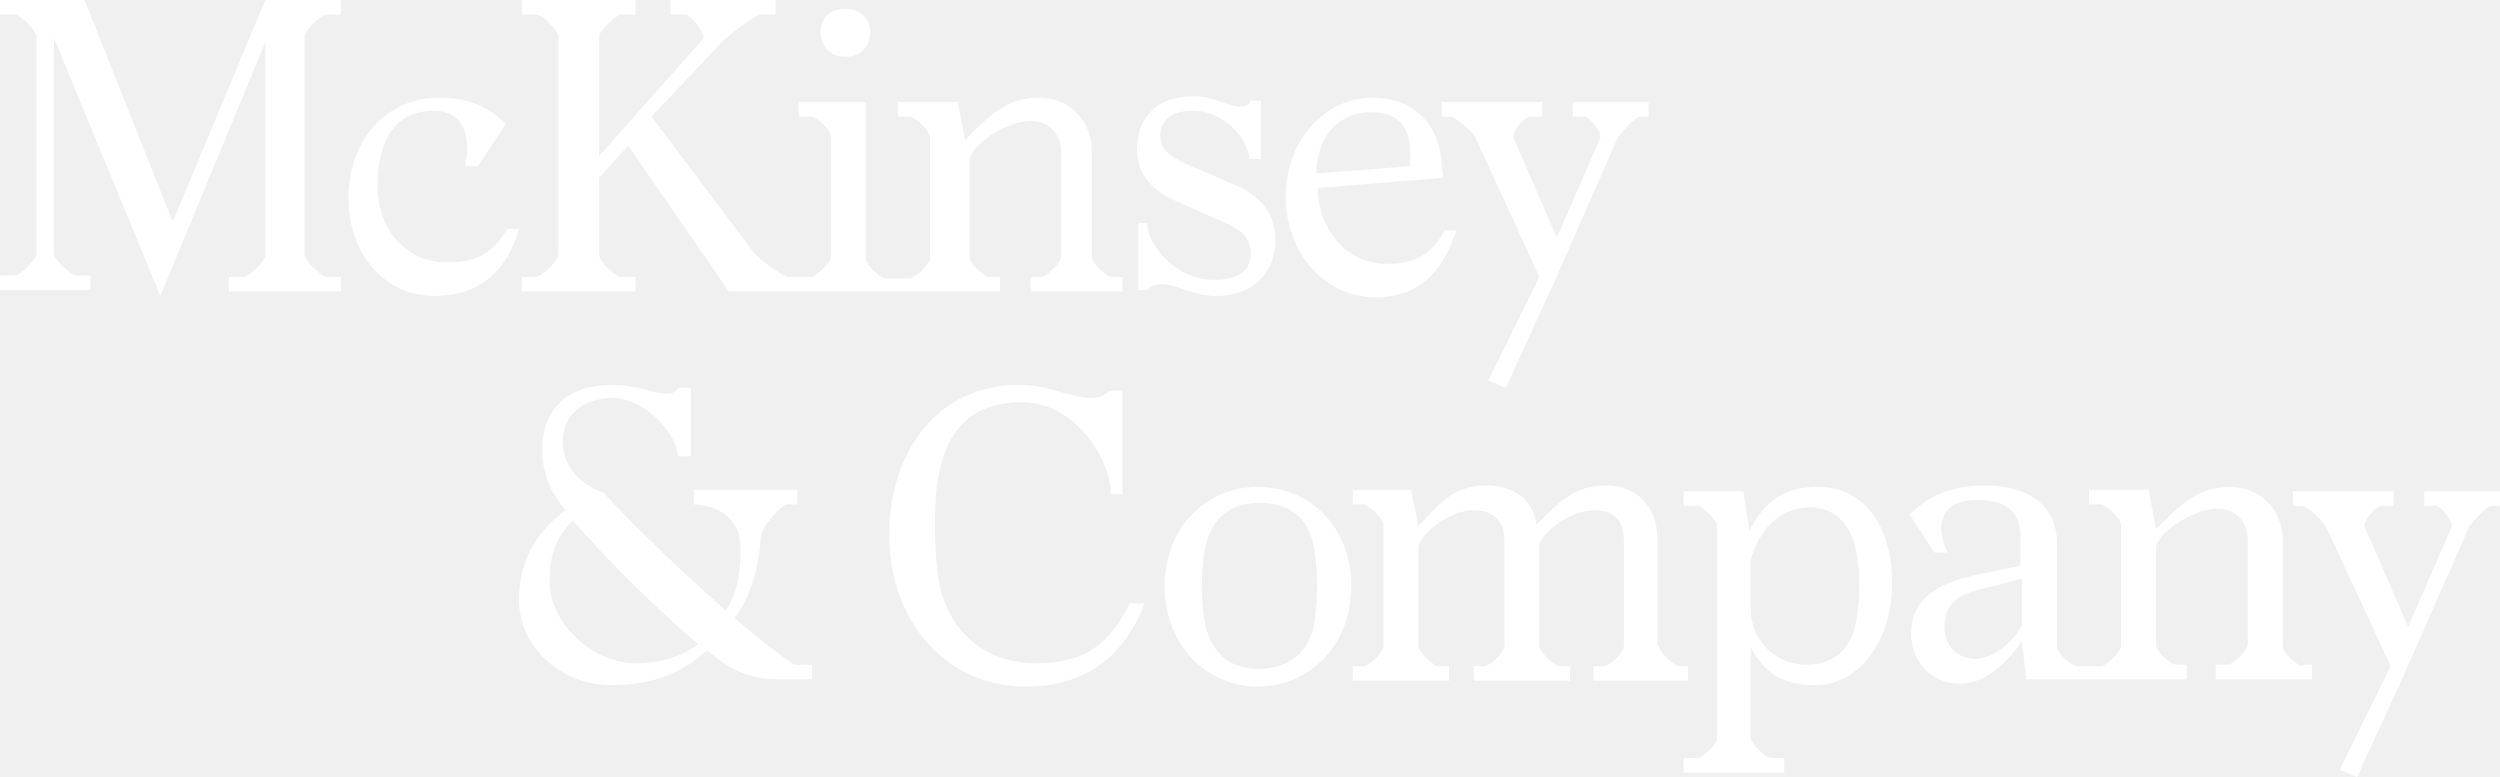
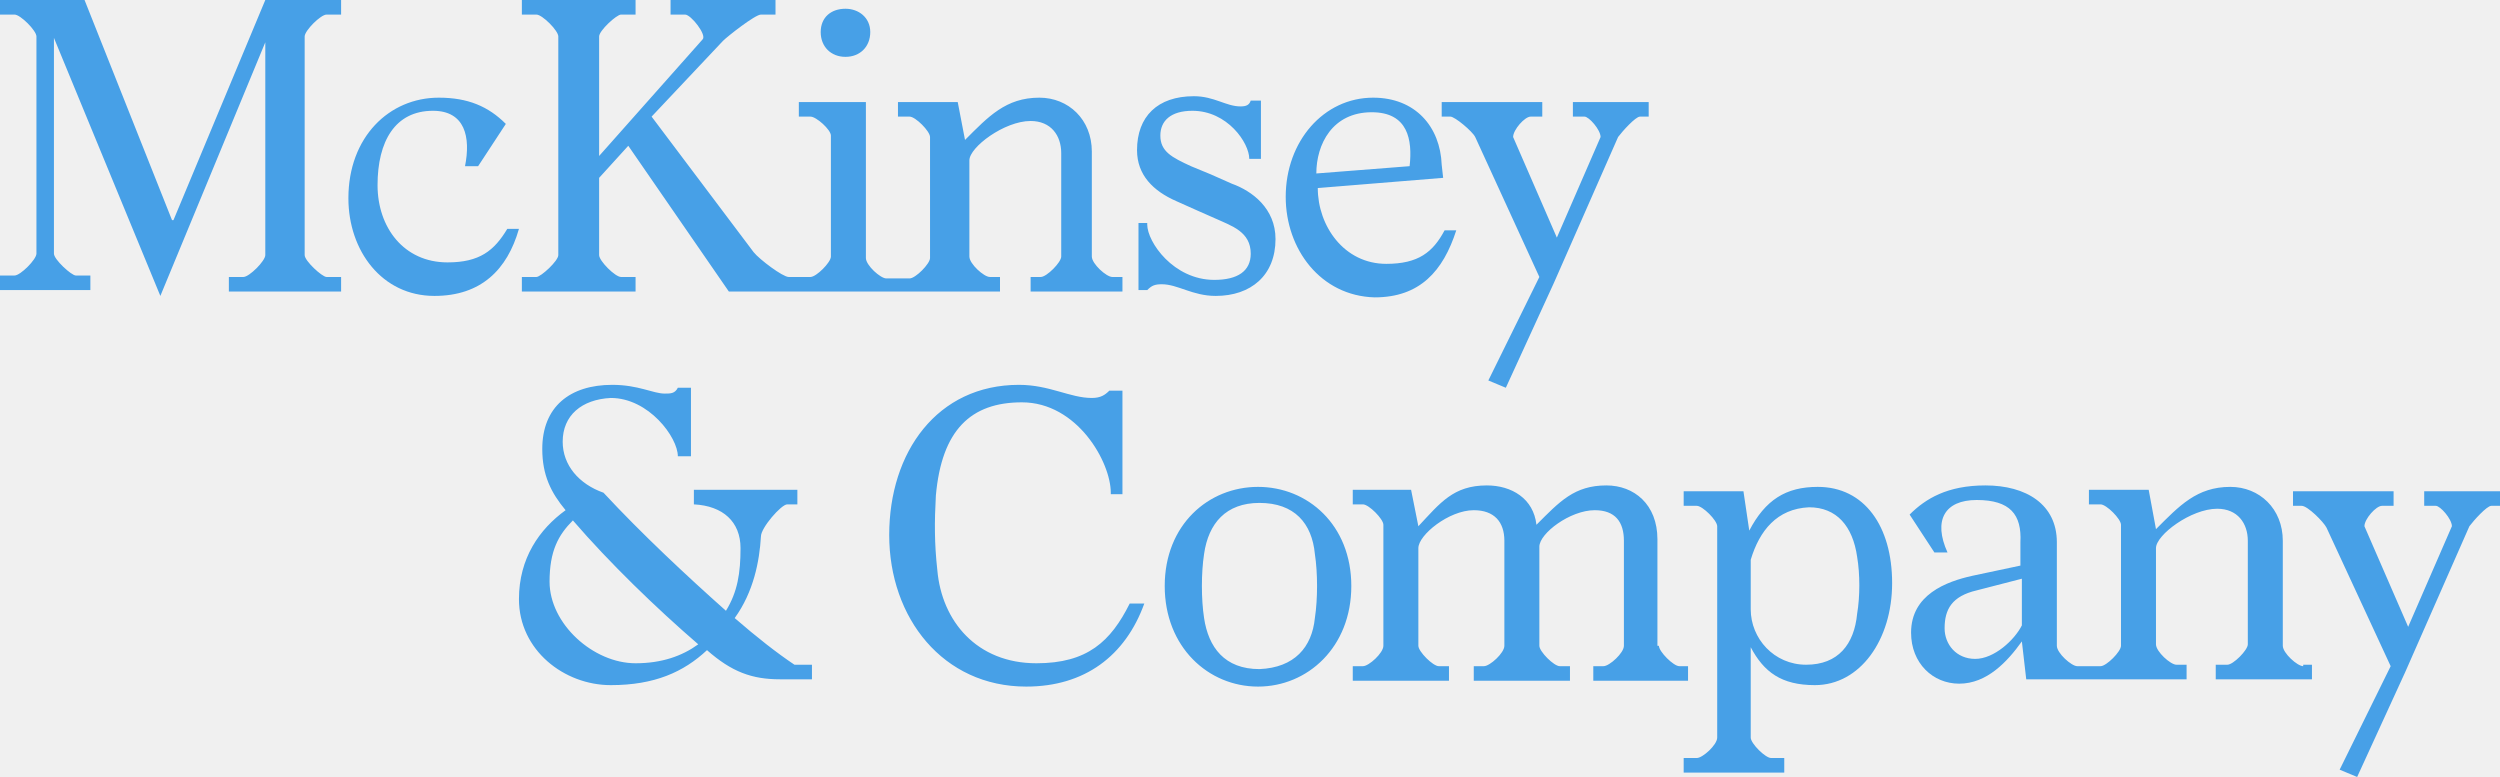
<svg xmlns="http://www.w3.org/2000/svg" version="1.1" id="Layer_1" x="0" y="0" viewBox="0 0 171.5 53.3" style="enable-background:new 0 0 171.5 53.3" xml:space="preserve">
-   <style>.st0{fill:#fff}</style>
+   <style>.st0{fill:#47a0e7}</style>
  <path class="st0" d="M2.5 2.5C2.5 2.1 1.4 1 1 1H0V0h5.8l6 15.1h.1L18.2 0h5.2v1h-1c-.4 0-1.5 1.1-1.5 1.5v15c0 .4 1.2 1.5 1.5 1.5h1v1h-7.7v-1h1c.4 0 1.5-1.1 1.5-1.5V2.9L11 20.3 3.7 2.6v14.8c0 .4 1.2 1.5 1.5 1.5h1v1H0v-1h1c.4 0 1.5-1.1 1.5-1.5V2.5zm29.4 8.9c.4-2 0-3.8-2.2-3.8-2.6 0-3.8 2.1-3.8 5.1 0 2.9 1.8 5.3 4.8 5.3 2.2 0 3.2-.8 4.1-2.3h.8c-.8 2.8-2.6 4.6-5.8 4.6-3.6 0-5.9-3.1-5.9-6.7 0-4.2 2.8-6.9 6.2-6.9 2 0 3.4.6 4.6 1.8l-1.9 2.9h-.9zM58 3.9c1 0 1.7-.7 1.7-1.7S58.9.6 58 .6c-1 0-1.7.6-1.7 1.6S57 3.9 58 3.9" />
  <path class="st0" d="M76.3 19c-.4 0-1.4-.9-1.4-1.4v-7.2c0-2.2-1.6-3.7-3.6-3.7-2.3 0-3.5 1.3-5.1 2.9L65.7 7h-4.1v1h.8c.4 0 1.4 1 1.4 1.4v8.3c0 .4-1 1.4-1.4 1.4h-1.6c-.4 0-1.4-.9-1.4-1.4V7h-4.6v1h.8c.4 0 1.4.9 1.4 1.3v8.3c0 .4-1 1.4-1.4 1.4h-1.5c-.4 0-2-1.2-2.4-1.7l-7-9.3 4.9-5.2c.3-.3 2.2-1.8 2.6-1.8h1V0H46v1h1c.4 0 1.5 1.4 1.2 1.7l-7.1 8V2.5c0-.4 1.2-1.5 1.5-1.5h1V0h-7.8v1h1c.4 0 1.5 1.1 1.5 1.5v15c0 .4-1.2 1.5-1.5 1.5h-1v1h7.8v-1h-1c-.4 0-1.5-1.1-1.5-1.5v-5.3l2-2.2L50 20h18.6v-1h-.7c-.4 0-1.4-.9-1.4-1.4V11c0-.9 2.4-2.7 4.2-2.7 1.4 0 2.1 1 2.1 2.2v7.1c0 .4-1 1.4-1.4 1.4h-.7v1H77v-1h-.7zm2.4-3.6c0 1.2 1.8 3.8 4.6 3.8 1.6 0 2.5-.6 2.5-1.8 0-1.5-1.3-1.9-2.4-2.4-.9-.4-1.6-.7-2.7-1.2-1.6-.7-2.7-1.8-2.7-3.5 0-2.3 1.4-3.7 3.9-3.7 1.4 0 2.2.7 3.2.7.4 0 .6-.1.7-.4h.7v4h-.8c0-1.1-1.5-3.3-3.9-3.3-1.5 0-2.2.7-2.2 1.7 0 1.1.8 1.5 2.1 2.1 1 .4 1.7.7 2.8 1.2 1.4.5 3 1.7 3 3.8 0 2.5-1.7 3.9-4.1 3.9-1.6 0-2.6-.8-3.7-.8-.5 0-.7.1-1 .4h-.6v-4.6h.6zm9.5-1.9c0-3.8 2.6-6.8 6-6.8 2.9 0 4.6 2 4.7 4.6l.1.9-8.6.7c0 2.6 1.8 5.2 4.7 5.2 2.2 0 3.2-.8 4-2.3h.8c-.9 2.8-2.5 4.6-5.6 4.6-3.7-.1-6.1-3.3-6.1-6.9m8.5-2.1c.2-1.8-.1-3.7-2.6-3.7-2.7 0-3.8 2.2-3.8 4.2l6.4-.5zm4.5-2C101 9 99.8 8 99.5 8h-.6V7h6.9v1h-.8c-.4 0-1.2.9-1.2 1.4l3 6.9 3-6.9c0-.5-.8-1.4-1.1-1.4h-.8V7h5.2v1h-.6c-.3 0-1.2 1-1.5 1.4l-4.4 10-3.3 7.2-1.2-.5 3.5-7.1-4.4-9.6zM38.6 30.3c0 1.6 1.1 2.9 2.8 3.5 2.6 2.8 5.7 5.7 8.4 8.1.8-1.3 1-2.6 1-4.3 0-1.8-1.2-2.9-3.2-3v-1h7.1v1H54c-.4 0-1.8 1.6-1.8 2.2-.1 1.7-.5 3.8-1.8 5.6 1.5 1.3 2.9 2.4 4.1 3.2h1.2v1h-2.2c-1.9 0-3.3-.5-5-2-1.6 1.5-3.6 2.4-6.6 2.4-3.2 0-6.3-2.4-6.3-5.9 0-2.8 1.4-4.8 3.2-6.1-1-1.2-1.6-2.4-1.6-4.2 0-2.9 1.9-4.4 4.8-4.4 1.8 0 2.8.6 3.6.6.4 0 .7 0 .9-.4h.9v4.7h-.9c0-1.3-2-4-4.6-4-2 .1-3.3 1.2-3.3 3m-.9 9.6c0 2.9 3 5.6 5.9 5.6 1.8 0 3.2-.5 4.3-1.3-2.9-2.5-6.1-5.6-8.6-8.5-1 1-1.6 2.1-1.6 4.2m38.5-6.1c0-2.1-2.3-6.2-6.1-6.2-3.5 0-5.5 1.9-5.9 6.4-.1 1.8-.1 3.3.1 5.1.3 3.5 2.7 6.4 6.8 6.4 3.5 0 5.1-1.5 6.4-4.1h1c-1.3 3.6-4.1 5.7-8.1 5.7-5.7 0-9.4-4.7-9.4-10.4s3.3-10.3 8.9-10.3c2.1 0 3.5.9 5 .9.6 0 .9-.2 1.2-.5h.9v7.1h-.8zm3.7 6.4c0-4.2 3-6.8 6.4-6.8 3.4 0 6.4 2.6 6.4 6.8 0 4.2-3 6.9-6.4 6.9-3.4 0-6.4-2.7-6.4-6.9m10.3 2.2c.2-1.3.2-3.1 0-4.4-.2-2.1-1.4-3.5-3.8-3.5-2.3 0-3.5 1.4-3.8 3.5-.2 1.3-.2 3.1 0 4.4.3 2 1.4 3.5 3.8 3.5 2.4-.1 3.6-1.5 3.8-3.5m23.6 1.9c0 .4 1 1.4 1.4 1.4h.6v1h-6.5v-1h.7c.4 0 1.4-.9 1.4-1.4v-7.2c0-1.3-.6-2.1-2-2.1-1.7 0-3.8 1.6-3.8 2.5v6.8c0 .4 1 1.4 1.4 1.4h.7v1h-6.6v-1h.7c.4 0 1.4-.9 1.4-1.4v-7.2c0-1.3-.7-2.1-2.1-2.1-1.7 0-3.8 1.7-3.8 2.6v6.7c0 .4 1 1.4 1.4 1.4h.7v1h-6.6v-1h.7c.4 0 1.4-.9 1.4-1.4V36c0-.4-1-1.4-1.4-1.4h-.7v-1h4l.5 2.5c1.5-1.6 2.4-2.8 4.7-2.8 1.7 0 3.2.9 3.4 2.7 1.6-1.6 2.6-2.7 4.8-2.7 1.9 0 3.5 1.3 3.5 3.7v7.3z" />
  <path class="st0" d="m119.6 33.7.4 2.7c1.1-2.1 2.5-3 4.7-3 3.2 0 5.1 2.7 5.1 6.6s-2.2 7-5.3 7c-2.3 0-3.5-.9-4.4-2.6v6.2c0 .4 1 1.4 1.4 1.4h.9v1h-6.9v-1h.9c.4 0 1.4-.9 1.4-1.4V36.1c0-.4-1-1.4-1.4-1.4h-.9v-1h4.1zm.5 4.7v3.4c0 2 1.6 3.8 3.8 3.8 2.2 0 3.3-1.4 3.5-3.5.2-1.2.2-2.7 0-3.9-.3-2.1-1.4-3.4-3.3-3.4-2.2.1-3.4 1.6-4 3.6m37.9 7.3c-.4 0-1.4-.9-1.4-1.4v-7.2c0-2.2-1.6-3.7-3.6-3.7-2.3 0-3.5 1.3-5.1 2.9l-.5-2.7h-4.1v1h.8c.4 0 1.4 1 1.4 1.4v8.3c0 .4-1 1.4-1.4 1.4h-1.6c-.4 0-1.4-.9-1.4-1.4v-7.1c0-2.6-2.1-3.9-4.9-3.9-2.6 0-4.1.9-5.2 2l1.7 2.6h.9c-1-2.2-.2-3.6 2-3.6 2.3 0 3.1 1 3 2.9v1.6l-3.3.7c-1.8.4-4.2 1.3-4.2 3.9 0 2.1 1.5 3.5 3.3 3.5 1.9 0 3.3-1.5 4.3-2.9l.3 2.6h11v-1h-.7c-.4 0-1.4-.9-1.4-1.4v-6.6c0-.9 2.4-2.7 4.2-2.7 1.4 0 2.1 1 2.1 2.2v7.1c0 .4-1 1.4-1.4 1.4h-.8v1h6.6v-1h-.6zm-19.3-2.8c-.5 1-1.9 2.3-3.2 2.3-1.3 0-2.1-1-2.1-2.1 0-1.3.5-2.2 2.2-2.6l3.1-.8v3.2zm20.9-6.7c-.2-.4-1.3-1.5-1.7-1.5h-.6v-1h6.9v1h-.8c-.4 0-1.2.9-1.2 1.4l3 6.9 3-6.9c0-.5-.8-1.4-1.1-1.4h-.8v-1h5.2v1h-.6c-.3 0-1.2 1-1.5 1.4l-4.4 10-3.3 7.2-1.2-.5 3.5-7.1-4.4-9.5z" />
</svg>
